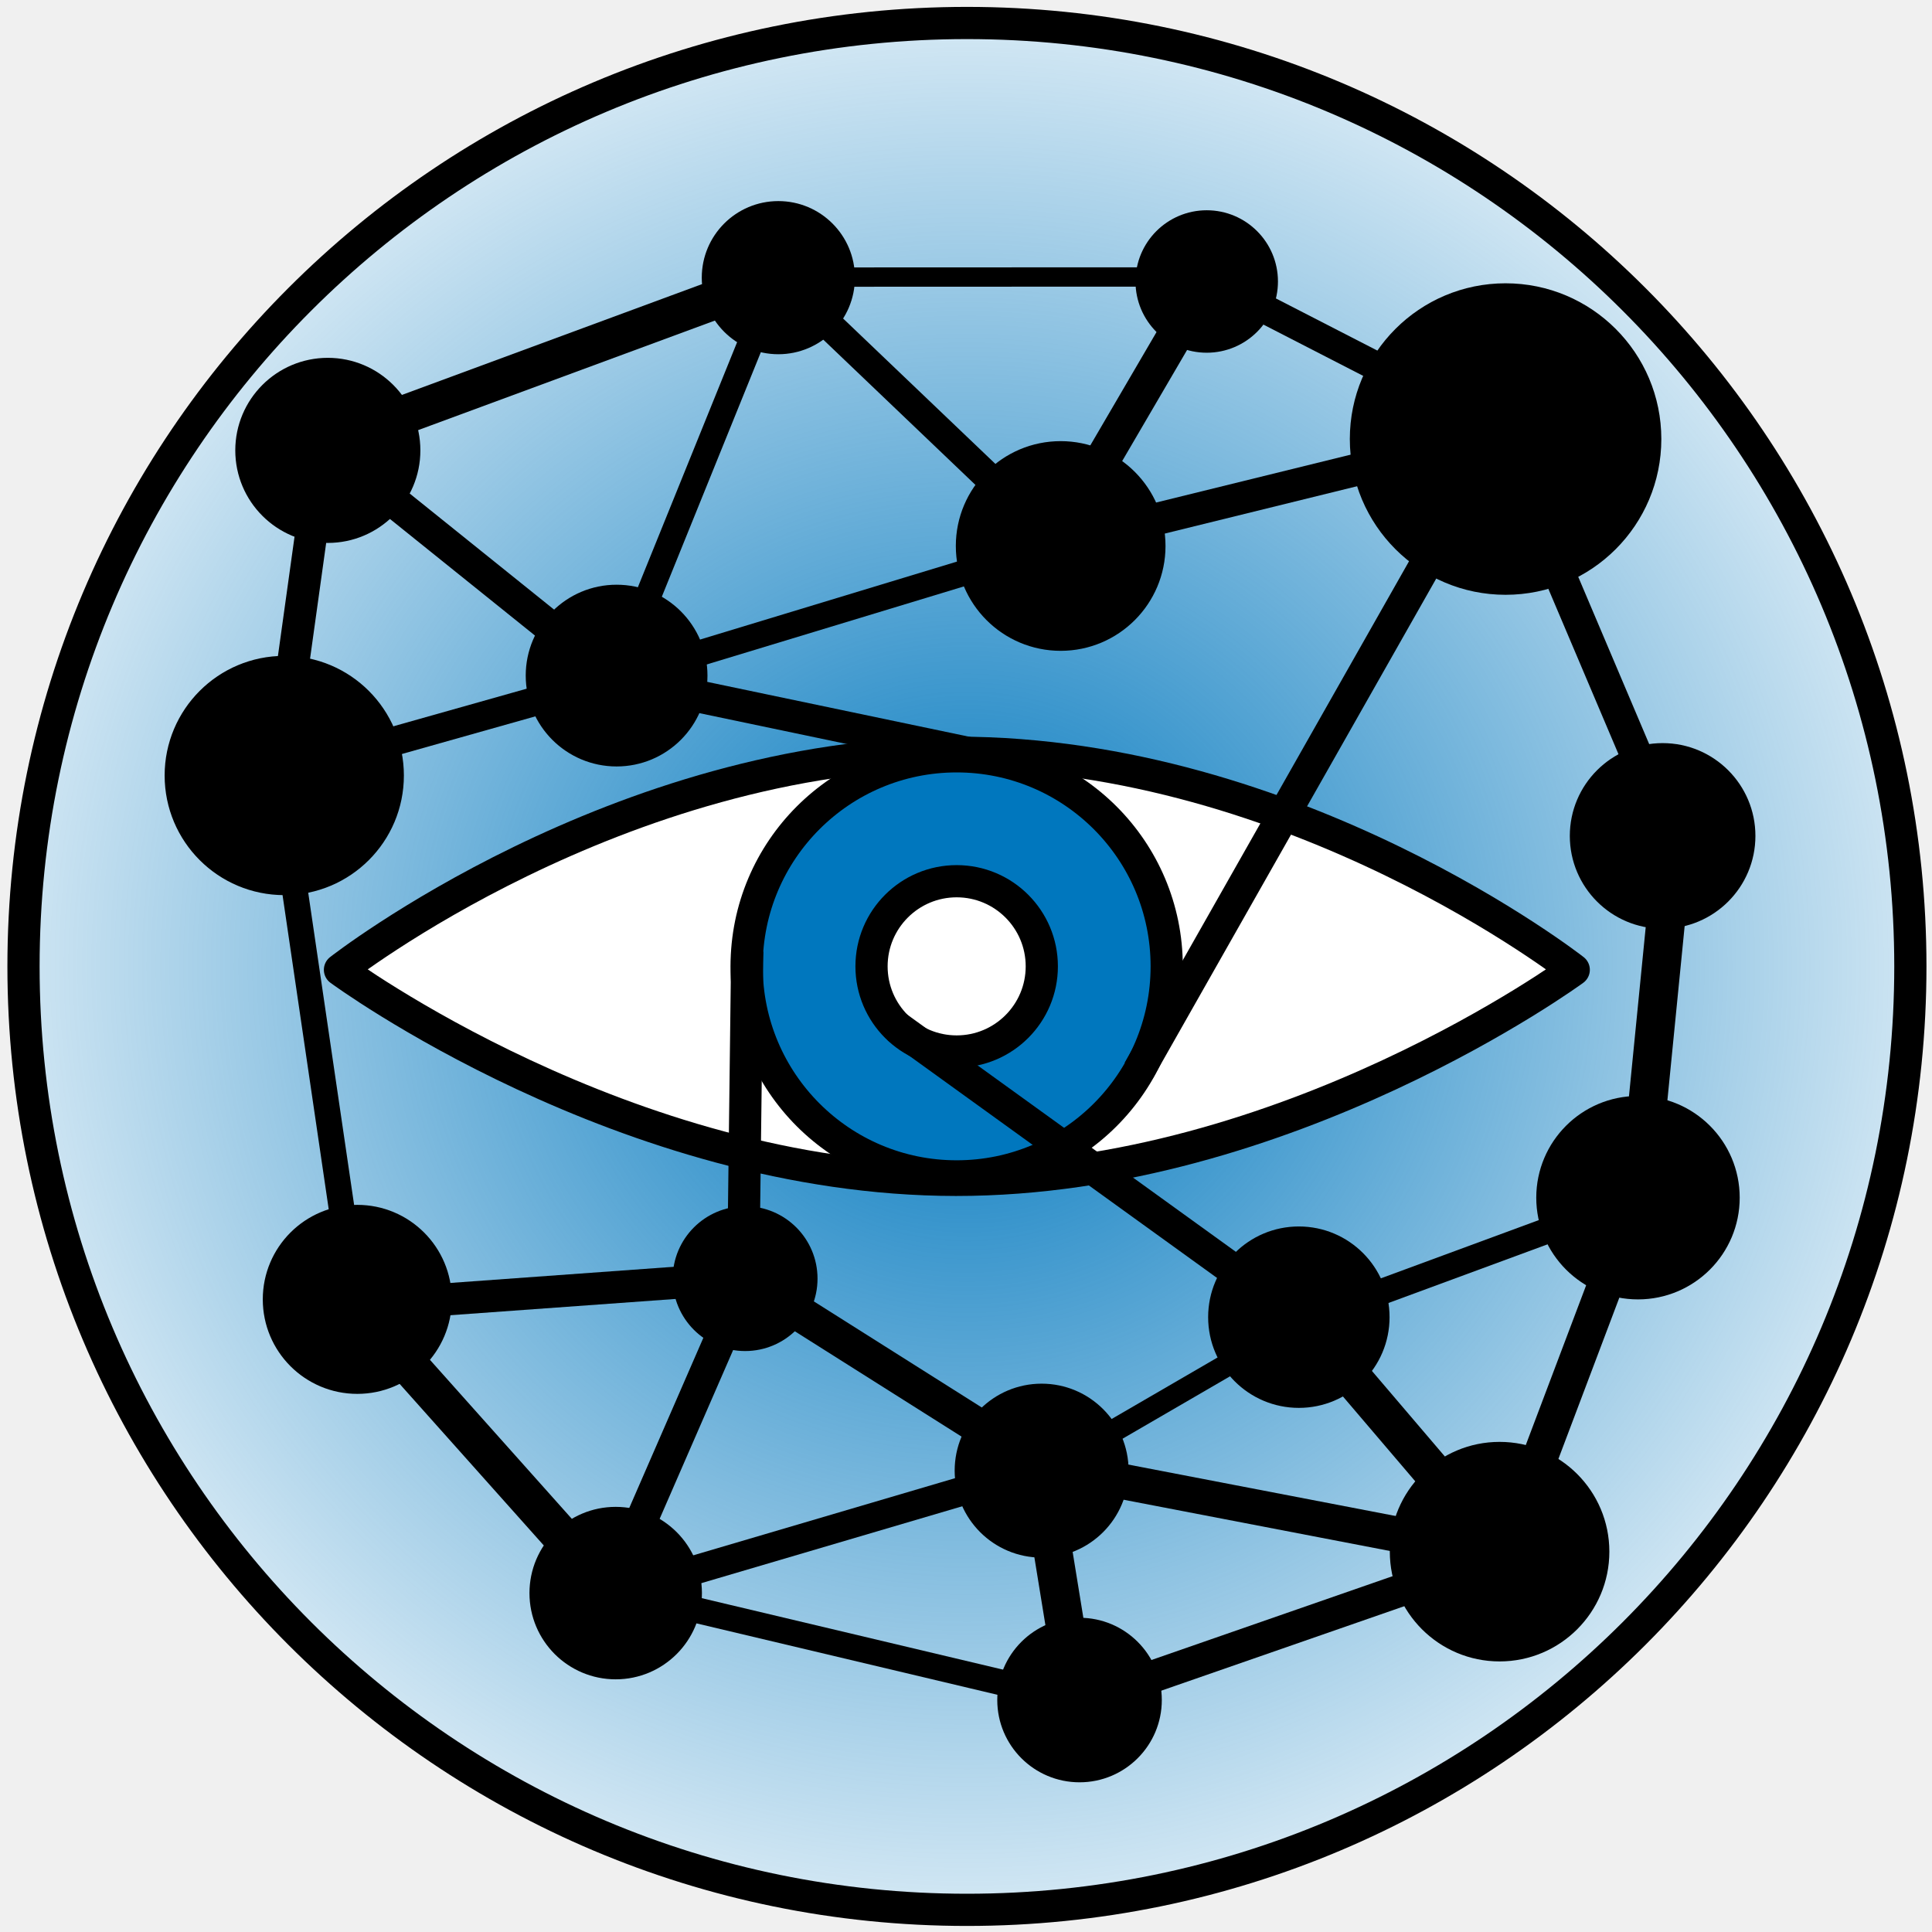
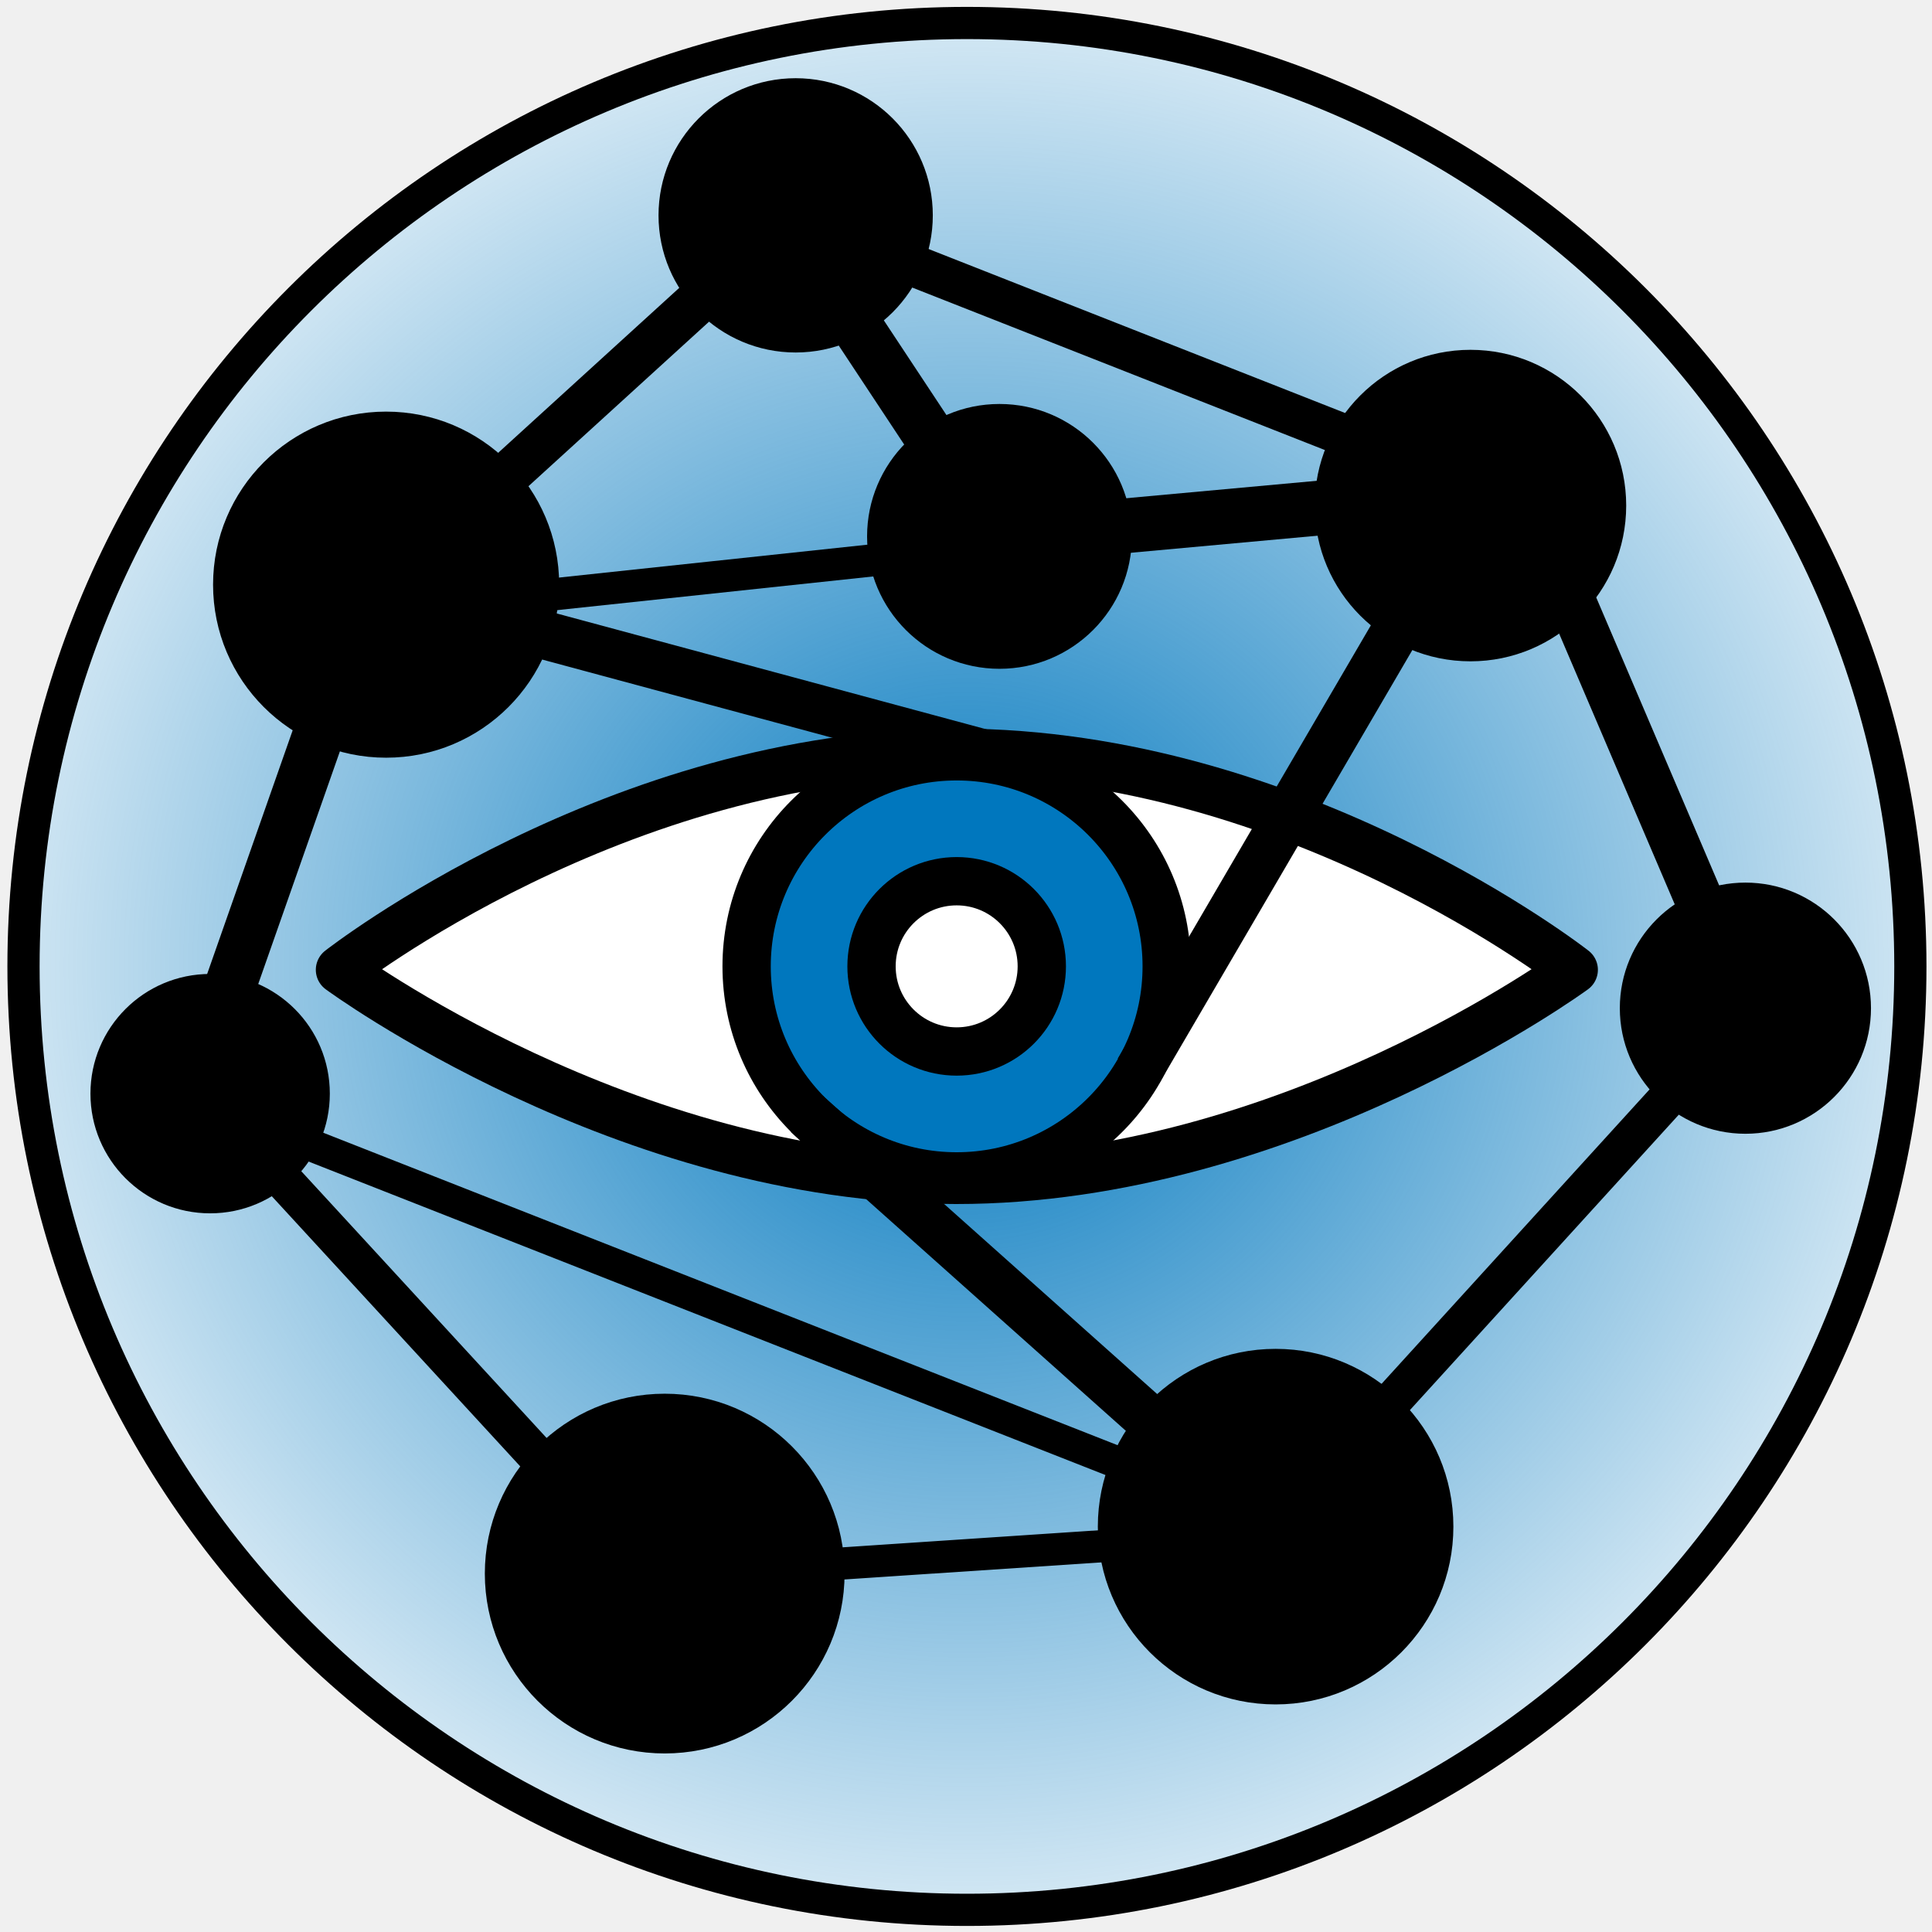
<svg xmlns="http://www.w3.org/2000/svg" xmlns:xlink="http://www.w3.org/1999/xlink" width="60mm" height="60mm" viewBox="0 0 60 60" version="1.1" id="svg5155">
  <defs id="defs5152">
    <linearGradient id="linearGradient2972">
      <stop style="stop-color:#0077be;stop-opacity:1;" offset="0" id="stop2968" />
      <stop style="stop-color:#0077be;stop-opacity:0;" offset="1" id="stop2970" />
    </linearGradient>
    <radialGradient xlink:href="#linearGradient2972" id="radialGradient2974-8" cx="27.912" cy="27.207" fx="27.912" fy="27.207" r="29.299" gradientUnits="userSpaceOnUse" gradientTransform="matrix(1.242557,0,0,1.209363,-4.653667,-2.889333)" />
  </defs>
  <g id="layer1" style="display:inline;opacity:1">
    <circle style="opacity:1;fill:#ffffff;fill-opacity:0.997;stroke:none;stroke-width:1;stroke-linejoin:round;stroke-miterlimit:4;stroke-dasharray:none;stroke-opacity:1" id="path2868" cx="30.029" cy="30.013" r="29.299" />
  </g>
  <g id="layer7" style="display:inline">
-     <circle style="display:inline;fill:url(#radialGradient2974-8);fill-opacity:1;stroke:#000000;stroke-width:1;stroke-linejoin:round;stroke-miterlimit:4;stroke-dasharray:none;stroke-opacity:1;opacity:1" id="circle6192" cx="30.029" cy="30.013" r="29.299" />
+     <circle style="display:inline;opacity:1;fill:url(#radialGradient2974-8);fill-opacity:1;stroke:#000000;stroke-width:1;stroke-linejoin:round;stroke-miterlimit:4;stroke-dasharray:none;stroke-opacity:1" id="circle6192" cx="30.029" cy="30.013" r="29.299" />
  </g>
  <g id="layer6" style="display:inline">
-     <path style="fill:none;stroke:#000000;stroke-width:1.2;stroke-linecap:butt;stroke-linejoin:miter;stroke-miterlimit:4;stroke-dasharray:none;stroke-opacity:1" d="M 18.931,49.384 11.054,40.556" id="path41800" />
-     <path style="fill:none;stroke:#000000;stroke-width:1.2;stroke-linecap:butt;stroke-linejoin:miter;stroke-miterlimit:4;stroke-dasharray:none;stroke-opacity:1" d="M 33.43,52.661 32.307,45.752" id="path41802" />
-     <path style="fill:none;stroke:#000000;stroke-width:1.1;stroke-linecap:butt;stroke-linejoin:miter;stroke-miterlimit:4;stroke-dasharray:none;stroke-opacity:1" d="M 46.685,48.284 50.882,37.177" id="path41903" />
-     <path style="fill:none;stroke:#000000;stroke-width:1;stroke-linecap:butt;stroke-linejoin:miter;stroke-miterlimit:4;stroke-dasharray:none;stroke-opacity:1" d="M 33.628,52.823 46.685,48.284" id="path41943" />
-     <path style="fill:none;stroke:#000000;stroke-width:1.1;stroke-linecap:butt;stroke-linejoin:miter;stroke-miterlimit:4;stroke-dasharray:none;stroke-opacity:1" d="m 32.62,45.578 14.065,2.706" id="path42097" />
-     <path style="fill:none;stroke:#000000;stroke-width:0.8;stroke-linecap:butt;stroke-linejoin:miter;stroke-miterlimit:4;stroke-dasharray:none;stroke-opacity:1" d="M 40.484,41.011 50.882,37.177" id="path42213" />
-     <path style="fill:none;stroke:#000000;stroke-width:0.9;stroke-linecap:butt;stroke-linejoin:miter;stroke-miterlimit:4;stroke-dasharray:none;stroke-opacity:1" d="M 19.256,49.441 32.216,45.622" id="path42291" />
-     <path style="fill:none;stroke:#000000;stroke-width:0.9;stroke-linecap:butt;stroke-linejoin:miter;stroke-miterlimit:4;stroke-dasharray:none;stroke-opacity:1" d="M 8.626,24.036 19.088,21.085" id="path42409" />
-     <path style="fill:none;stroke:#000000;stroke-width:1;stroke-linecap:butt;stroke-linejoin:miter;stroke-miterlimit:4;stroke-dasharray:none;stroke-opacity:1" d="m 10.15,13.9 8.938,7.185" id="path42525" />
-     <path style="fill:none;stroke:#000000;stroke-width:1.2;stroke-linecap:butt;stroke-linejoin:miter;stroke-miterlimit:4;stroke-dasharray:none;stroke-opacity:1" d="M 24.086,8.62 10.126,13.774" id="path42679" />
-     <path style="fill:none;stroke:#000000;stroke-width:0.6;stroke-linecap:butt;stroke-linejoin:miter;stroke-miterlimit:4;stroke-dasharray:none;stroke-opacity:1" d="m 37.283,8.601 -13.25,0.005" id="path42913" />
-     <path style="fill:none;stroke:#000000;stroke-width:1.1;stroke-linecap:butt;stroke-linejoin:miter;stroke-miterlimit:4;stroke-dasharray:none;stroke-opacity:1" d="m 37.47,8.745 -4.711,8.062" id="path43029" />
-     <path style="fill:none;stroke:#000000;stroke-width:0.9;stroke-linecap:butt;stroke-linejoin:miter;stroke-miterlimit:4;stroke-dasharray:none;stroke-opacity:1" d="M 24.277,8.694 32.691,16.727" id="path43107" />
-     <path style="fill:none;stroke:#000000;stroke-width:1;stroke-linecap:butt;stroke-linejoin:miter;stroke-miterlimit:4;stroke-dasharray:none;stroke-opacity:1" d="M 46.416,13.534 32.836,16.877" id="path43185" />
-     <path style="fill:none;stroke:#000000;stroke-width:0.9;stroke-linecap:butt;stroke-linejoin:miter;stroke-miterlimit:4;stroke-dasharray:none;stroke-opacity:1" d="M 46.638,13.379 37.579,8.723" id="path43301" />
-     <path style="fill:none;stroke:#000000;stroke-width:1;stroke-linecap:butt;stroke-linejoin:miter;stroke-miterlimit:4;stroke-dasharray:none;stroke-opacity:1" d="m 46.583,13.464 5.389,12.705" id="path43417" />
-     <path style="fill:none;stroke:#000000;stroke-width:0.8;stroke-linecap:butt;stroke-linejoin:miter;stroke-miterlimit:4;stroke-dasharray:none;stroke-opacity:1" d="M 32.77,16.933 19.088,21.085" id="path43801" />
-     <path style="fill:none;stroke:#000000;stroke-width:0.8;stroke-linecap:butt;stroke-linejoin:miter;stroke-miterlimit:4;stroke-dasharray:none;stroke-opacity:1" d="M 33.438,52.806 19.256,49.441" id="path44691" />
-     <path style="fill:none;stroke:#000000;stroke-width:0.8;stroke-linecap:butt;stroke-linejoin:miter;stroke-miterlimit:4;stroke-dasharray:none;stroke-opacity:1" d="M 24.127,8.641 19.088,21.085" id="path46046" />
-     <path style="fill:none;stroke:#000000;stroke-width:1.2;stroke-linecap:butt;stroke-linejoin:miter;stroke-miterlimit:4;stroke-dasharray:none;stroke-opacity:1" d="M 50.882,37.177 51.972,26.169" id="path46906" />
-     <path style="fill:none;stroke:#000000;stroke-width:1;stroke-linecap:butt;stroke-linejoin:miter;stroke-miterlimit:4;stroke-dasharray:none;stroke-opacity:1" d="M 8.626,24.036 10.011,14.088" id="path48240" />
-     <path style="fill:none;stroke:#000000;stroke-width:0.8;stroke-linecap:butt;stroke-linejoin:miter;stroke-miterlimit:4;stroke-dasharray:none;stroke-opacity:1" d="M 11.054,40.556 8.626,24.036" id="path48394" />
-     <path style="fill:none;stroke:#000000;stroke-width:1;stroke-linecap:butt;stroke-linejoin:miter;stroke-miterlimit:4;stroke-dasharray:none;stroke-dashoffset:0;stroke-opacity:1" d="m 23.137,39.828 -4.074,9.356" id="path49303" />
-     <path style="fill:none;stroke:#000000;stroke-width:1;stroke-linecap:butt;stroke-linejoin:miter;stroke-miterlimit:4;stroke-dasharray:none;stroke-dashoffset:0;stroke-opacity:1" d="M 22.979,39.694 11.054,40.556" id="path49457" />
-     <path style="fill:none;stroke:#000000;stroke-width:1.1;stroke-linecap:butt;stroke-linejoin:miter;stroke-miterlimit:4;stroke-dasharray:none;stroke-dashoffset:0;stroke-opacity:1" d="m 23.182,39.744 9.134,5.771" id="path49573" />
-     <path style="fill:none;stroke:#000000;stroke-width:0.7;stroke-linecap:butt;stroke-linejoin:miter;stroke-miterlimit:4;stroke-dasharray:none;stroke-opacity:1" d="m 40.484,41.011 -7.864,4.567" id="path57362" />
-     <path style="fill:none;stroke:#000000;stroke-width:1.2;stroke-linecap:butt;stroke-linejoin:miter;stroke-miterlimit:4;stroke-dasharray:none;stroke-opacity:1" d="m 40.484,41.011 6.201,7.273" id="path57782" />
+     <path style="fill:none;stroke:#000000;stroke-width:1.2;stroke-linecap:butt;stroke-linejoin:miter;stroke-miterlimit:4;stroke-dasharray:none;stroke-opacity:1" d="M 20.332,49.194 6.622,34.286" id="path41800" />
+     <path style="fill:none;stroke:#000000;stroke-width:1.2;stroke-linecap:butt;stroke-linejoin:miter;stroke-miterlimit:4;stroke-dasharray:none;stroke-opacity:1" d="m 39.856,47.218 14.416,-15.838" id="path42213" />
+     <path style="fill:none;stroke:#000000;stroke-width:1;stroke-linecap:butt;stroke-linejoin:miter;stroke-miterlimit:4;stroke-dasharray:none;stroke-opacity:1" d="m 11.241,19.092 20.119,-2.145" id="path42525" />
+     <path style="fill:none;stroke:#000000;stroke-width:1.6;stroke-linecap:butt;stroke-linejoin:miter;stroke-miterlimit:4;stroke-dasharray:none;stroke-opacity:1" d="m 24.482,6.913 6.404,9.686" id="path43029" />
+     <path style="fill:none;stroke:#000000;stroke-width:1.7;stroke-linecap:butt;stroke-linejoin:miter;stroke-miterlimit:4;stroke-dasharray:none;stroke-opacity:1" d="m 45.477,15.366 -14.447,1.321" id="path43185" />
+     <path style="fill:none;stroke:#000000;stroke-width:1.3;stroke-linecap:butt;stroke-linejoin:miter;stroke-miterlimit:4;stroke-dasharray:none;stroke-opacity:1" d="M 45.247,14.893 24.68,6.795" id="path43301" />
+     <path style="fill:none;stroke:#000000;stroke-width:1.5;stroke-linecap:butt;stroke-linejoin:miter;stroke-miterlimit:4;stroke-dasharray:none;stroke-opacity:1" d="m 46.583,13.464 7.664,17.95" id="path43417" />
+     <path style="fill:none;stroke:#000000;stroke-width:1.4;stroke-linecap:butt;stroke-linejoin:miter;stroke-miterlimit:4;stroke-dasharray:none;stroke-opacity:1" d="M 24.402,6.873 11.747,18.403" id="path43801" />
+     <path style="fill:none;stroke:#000000;stroke-width:1.6;stroke-linecap:butt;stroke-linejoin:miter;stroke-miterlimit:4;stroke-dasharray:none;stroke-opacity:1" d="M 6.058,33.732 11.233,18.989" id="path48394" />
+     <path style="fill:none;stroke:#000000;stroke-width:1;stroke-linecap:butt;stroke-linejoin:miter;stroke-miterlimit:4;stroke-dasharray:none;stroke-dashoffset:0;stroke-opacity:1" d="M 39.335,47.678 20.47,48.933" id="path49303" />
+     <path style="fill:none;stroke:#000000;stroke-width:1;stroke-linecap:butt;stroke-linejoin:miter;stroke-miterlimit:4;stroke-dasharray:none;stroke-dashoffset:0;stroke-opacity:1" d="M 39.532,47.317 6.454,34.305" id="path49457" />
  </g>
  <g id="layer2" style="display:inline">
-     <path style="fill:#ffffff;fill-opacity:1;stroke:#000000;stroke-width:1;stroke-linecap:butt;stroke-linejoin:round;stroke-miterlimit:4;stroke-dasharray:none;stroke-opacity:1" d="m 10.558,30.118 c 0,0 8.846,6.519 19.131,6.524 10.285,0.004 19.185,-6.524 19.185,-6.524 0,0 -8.601,-6.741 -19.158,-6.741 -10.557,0 -19.158,6.741 -19.158,6.741 z" id="path37298" />
+     <path style="fill:#ffffff;fill-opacity:1;stroke:#000000;stroke-width:1.5;stroke-linecap:butt;stroke-linejoin:round;stroke-miterlimit:4;stroke-dasharray:none;stroke-opacity:1" d="m 10.558,30.118 c 0,0 8.846,6.519 19.131,6.524 10.285,0.004 19.185,-6.524 19.185,-6.524 0,0 -8.601,-6.741 -19.158,-6.741 -10.557,0 -19.158,6.741 -19.158,6.741 z" id="path37298" />
  </g>
  <g id="layer3" style="display:inline">
-     <circle style="fill:#0077be;fill-opacity:1;stroke:#000000;stroke-width:1;stroke-miterlimit:4;stroke-dasharray:none;stroke-dashoffset:0;stroke-opacity:1" id="path37162" cx="29.71" cy="30.011" r="6.523" />
-     <circle style="fill:#ffffff;fill-opacity:1;stroke:#000000;stroke-width:1;stroke-miterlimit:4;stroke-dasharray:none;stroke-dashoffset:0;stroke-opacity:1" id="circle37244" cx="29.71" cy="30.011" r="2.644" />
+     <circle style="fill:#0077be;fill-opacity:1;stroke:#000000;stroke-width:1.5;stroke-miterlimit:4;stroke-dasharray:none;stroke-dashoffset:0;stroke-opacity:1" id="path37162" cx="29.71" cy="30.011" r="6.523" />
+     <circle style="fill:#ffffff;fill-opacity:1;stroke:#000000;stroke-width:1.5;stroke-miterlimit:4;stroke-dasharray:none;stroke-dashoffset:0;stroke-opacity:1" id="circle37244" cx="29.71" cy="30.011" r="2.644" />
  </g>
  <g id="layer4" style="display:inline">
-     <path style="fill:none;stroke:#000000;stroke-width:1;stroke-linecap:butt;stroke-linejoin:miter;stroke-miterlimit:4;stroke-dasharray:none;stroke-opacity:1" d="m 27.854,31.895 12.63,9.116" id="path38872" />
-     <path style="fill:none;stroke:#000000;stroke-width:1;stroke-linecap:butt;stroke-linejoin:miter;stroke-miterlimit:4;stroke-dasharray:none;stroke-opacity:1" d="M 31.642,23.714 19.088,21.085" id="path38874" />
-     <path style="fill:none;stroke:#000000;stroke-width:1;stroke-linecap:butt;stroke-linejoin:miter;stroke-miterlimit:4;stroke-dasharray:none;stroke-dashoffset:0;stroke-opacity:1" d="M 23.206,29.547 23.082,39.596" id="path38876" />
-     <path style="fill:none;stroke:#000000;stroke-width:1;stroke-linecap:butt;stroke-linejoin:miter;stroke-miterlimit:4;stroke-dasharray:none;stroke-opacity:1" d="M 35.36,33.254 46.583,13.464" id="path38878" />
+     <path style="fill:none;stroke:#000000;stroke-width:1.5;stroke-linecap:butt;stroke-linejoin:miter;stroke-miterlimit:4;stroke-dasharray:none;stroke-opacity:1" d="M 31.779,23.735 11.762,18.338" id="path38874" />
+     <path style="fill:none;stroke:#000000;stroke-width:1.5;stroke-linecap:butt;stroke-linejoin:miter;stroke-miterlimit:4;stroke-dasharray:none;stroke-dashoffset:0;stroke-opacity:1" d="M 25.063,34.597 39.679,47.637" id="path38876" />
+     <path style="fill:none;stroke:#000000;stroke-width:1.5;stroke-linecap:butt;stroke-linejoin:miter;stroke-miterlimit:4;stroke-dasharray:none;stroke-opacity:1" d="M 35.36,33.254 45.906,15.202" id="path38878" />
  </g>
  <g id="layer5" style="display:inline">
-     <circle style="fill:#000000;fill-opacity:0.997;stroke:#000000;stroke-width:0.5;stroke-miterlimit:4;stroke-dasharray:none;stroke-dashoffset:0;stroke-opacity:1" id="circle41262" cx="46.757" cy="13.635" r="4.587" />
-     <circle style="fill:#000000;fill-opacity:0.997;stroke:#000000;stroke-width:0.5;stroke-miterlimit:4;stroke-dasharray:none;stroke-dashoffset:0;stroke-opacity:1" id="circle41344" cx="10.181" cy="13.987" r="2.624" />
-     <circle style="fill:#000000;fill-opacity:0.997;stroke:#000000;stroke-width:0.5;stroke-miterlimit:4;stroke-dasharray:none;stroke-dashoffset:0;stroke-opacity:1" id="circle41555" cx="32.94" cy="16.956" r="3.006" />
-     <circle style="fill:#000000;fill-opacity:0.997;stroke:#000000;stroke-width:0.5;stroke-miterlimit:4;stroke-dasharray:none;stroke-dashoffset:0;stroke-opacity:1" id="circle41639" cx="19.149" cy="20.981" r="2.572" />
-     <circle style="fill:#000000;fill-opacity:0.997;stroke:#000000;stroke-width:0.5;stroke-miterlimit:4;stroke-dasharray:none;stroke-dashoffset:0;stroke-opacity:1" id="circle41641" cx="24.172" cy="8.623" r="2.128" />
-     <circle style="fill:#000000;fill-opacity:0.997;stroke:#000000;stroke-width:0.5;stroke-miterlimit:4;stroke-dasharray:none;stroke-dashoffset:0;stroke-opacity:1" id="circle41765" cx="37.476" cy="8.742" r="1.962" />
-     <circle style="fill:#000000;fill-opacity:0.997;stroke:#000000;stroke-width:0.5;stroke-miterlimit:4;stroke-dasharray:none;stroke-dashoffset:0;stroke-opacity:1" id="circle46660" cx="51.634" cy="25.96" r="2.632" />
-     <circle style="fill:#000000;fill-opacity:0.997;stroke:#000000;stroke-width:0.5;stroke-miterlimit:4;stroke-dasharray:none;stroke-dashoffset:0;stroke-opacity:1" id="circle47877" cx="8.828" cy="24.084" r="3.465" />
-     <circle style="fill:#000000;fill-opacity:0.997;stroke:#000000;stroke-width:0.5;stroke-miterlimit:4;stroke-dasharray:none;stroke-dashoffset:0;stroke-opacity:1" id="path38902" cx="19.121" cy="49.475" r="2.428" />
-     <circle style="fill:#000000;fill-opacity:0.997;stroke:#000000;stroke-width:0.5;stroke-miterlimit:4;stroke-dasharray:none;stroke-dashoffset:0;stroke-opacity:1" id="circle40927" cx="32.349" cy="45.672" r="2.451" />
-     <circle style="fill:#000000;fill-opacity:0.997;stroke:#000000;stroke-width:0.5;stroke-miterlimit:4;stroke-dasharray:none;stroke-dashoffset:0;stroke-opacity:1" id="circle41161" cx="46.571" cy="48.188" r="3.159" />
-     <circle style="fill:#000000;fill-opacity:0.997;stroke:#000000;stroke-width:0.5;stroke-miterlimit:4;stroke-dasharray:none;stroke-dashoffset:0;stroke-opacity:1" id="circle41637" cx="11.096" cy="40.353" r="2.685" />
-     <circle style="fill:#000000;fill-opacity:0.997;stroke:#000000;stroke-width:0.5;stroke-miterlimit:4;stroke-dasharray:none;stroke-dashoffset:0;stroke-opacity:1" id="circle41742" cx="50.869" cy="37.195" r="2.909" />
-     <circle style="fill:#000000;fill-opacity:0.997;stroke:#000000;stroke-width:0.5;stroke-miterlimit:4;stroke-dasharray:none;stroke-dashoffset:0;stroke-opacity:1" id="circle41744" cx="33.526" cy="52.796" r="2.305" />
-     <circle style="fill:#000000;fill-opacity:0.997;stroke:#000000;stroke-width:0.5;stroke-miterlimit:4;stroke-dasharray:none;stroke-dashoffset:0;stroke-opacity:1" id="circle49027" cx="23.14" cy="39.709" r="1.999" />
-     <circle style="fill:#000000;fill-opacity:0.997;stroke:#000000;stroke-width:0.5;stroke-miterlimit:4;stroke-dasharray:none;stroke-dashoffset:0;stroke-opacity:1" id="circle57109" cx="40.337" cy="40.906" r="2.567" />
+     <circle style="fill:#000000;fill-opacity:0.997;stroke:#000000;stroke-width:0.5;stroke-miterlimit:4;stroke-dasharray:none;stroke-dashoffset:0;stroke-opacity:1" id="circle41262" cx="45.666" cy="15.701" r="4.587" />
+     <circle style="fill:#000000;fill-opacity:0.997;stroke:#000000;stroke-width:0.5;stroke-miterlimit:4;stroke-dasharray:none;stroke-dashoffset:0;stroke-opacity:1" id="circle41555" cx="24.71" cy="6.688" r="4.009" />
+     <circle style="fill:#000000;fill-opacity:0.997;stroke:#000000;stroke-width:0.5;stroke-miterlimit:4;stroke-dasharray:none;stroke-dashoffset:0;stroke-opacity:1" id="circle41765" cx="31.04" cy="16.658" r="3.862" />
+     <circle style="fill:#000000;fill-opacity:0.997;stroke:#000000;stroke-width:0.5;stroke-miterlimit:4;stroke-dasharray:none;stroke-dashoffset:0;stroke-opacity:1" id="circle47877" cx="11.991" cy="18.157" r="5.124" />
+     <circle style="fill:#000000;fill-opacity:0.997;stroke:#000000;stroke-width:0.5;stroke-miterlimit:4;stroke-dasharray:none;stroke-dashoffset:0;stroke-opacity:1" id="path38902" cx="20.643" cy="48.869" r="5.336" />
+     <circle style="fill:#000000;fill-opacity:0.997;stroke:#000000;stroke-width:0.5;stroke-miterlimit:4;stroke-dasharray:none;stroke-dashoffset:0;stroke-opacity:1" id="circle41637" cx="6.526" cy="33.964" r="3.467" />
+     <circle style="fill:#000000;fill-opacity:0.997;stroke:#000000;stroke-width:0.5;stroke-miterlimit:4;stroke-dasharray:none;stroke-dashoffset:0;stroke-opacity:1" id="circle41742" cx="54.205" cy="31.31" r="3.65" />
+     <circle style="fill:#000000;fill-opacity:0.997;stroke:#000000;stroke-width:0.5;stroke-miterlimit:4;stroke-dasharray:none;stroke-dashoffset:0;stroke-opacity:1" id="circle49027" cx="39.615" cy="47.411" r="5.271" />
  </g>
</svg>
